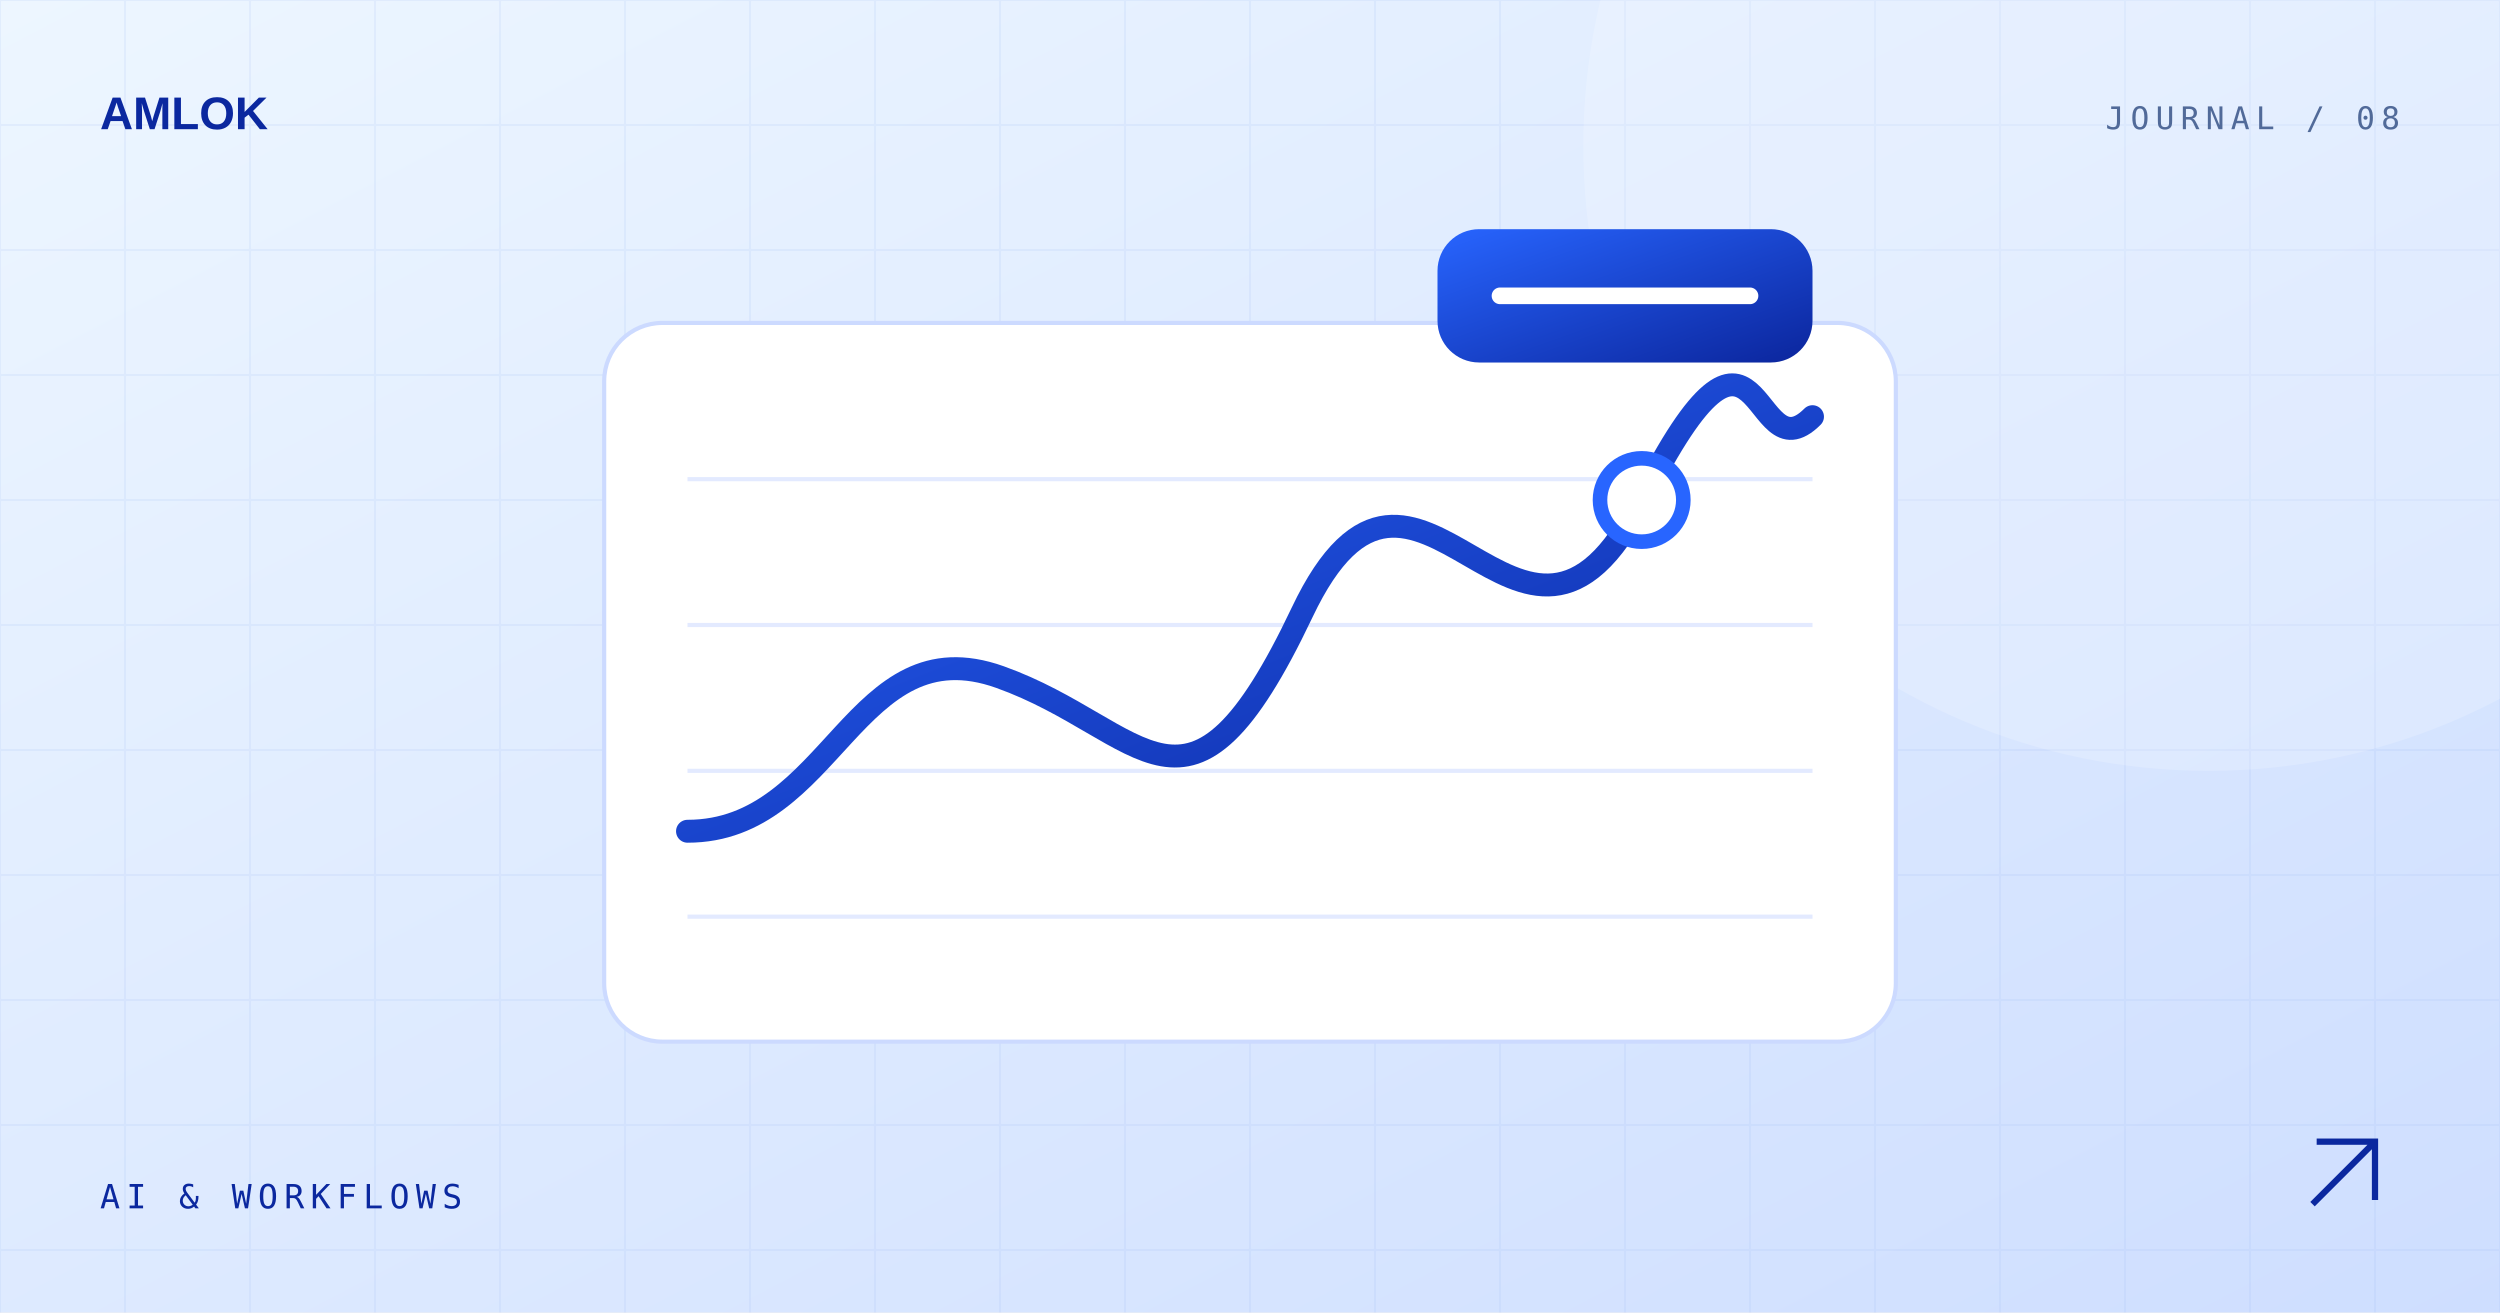
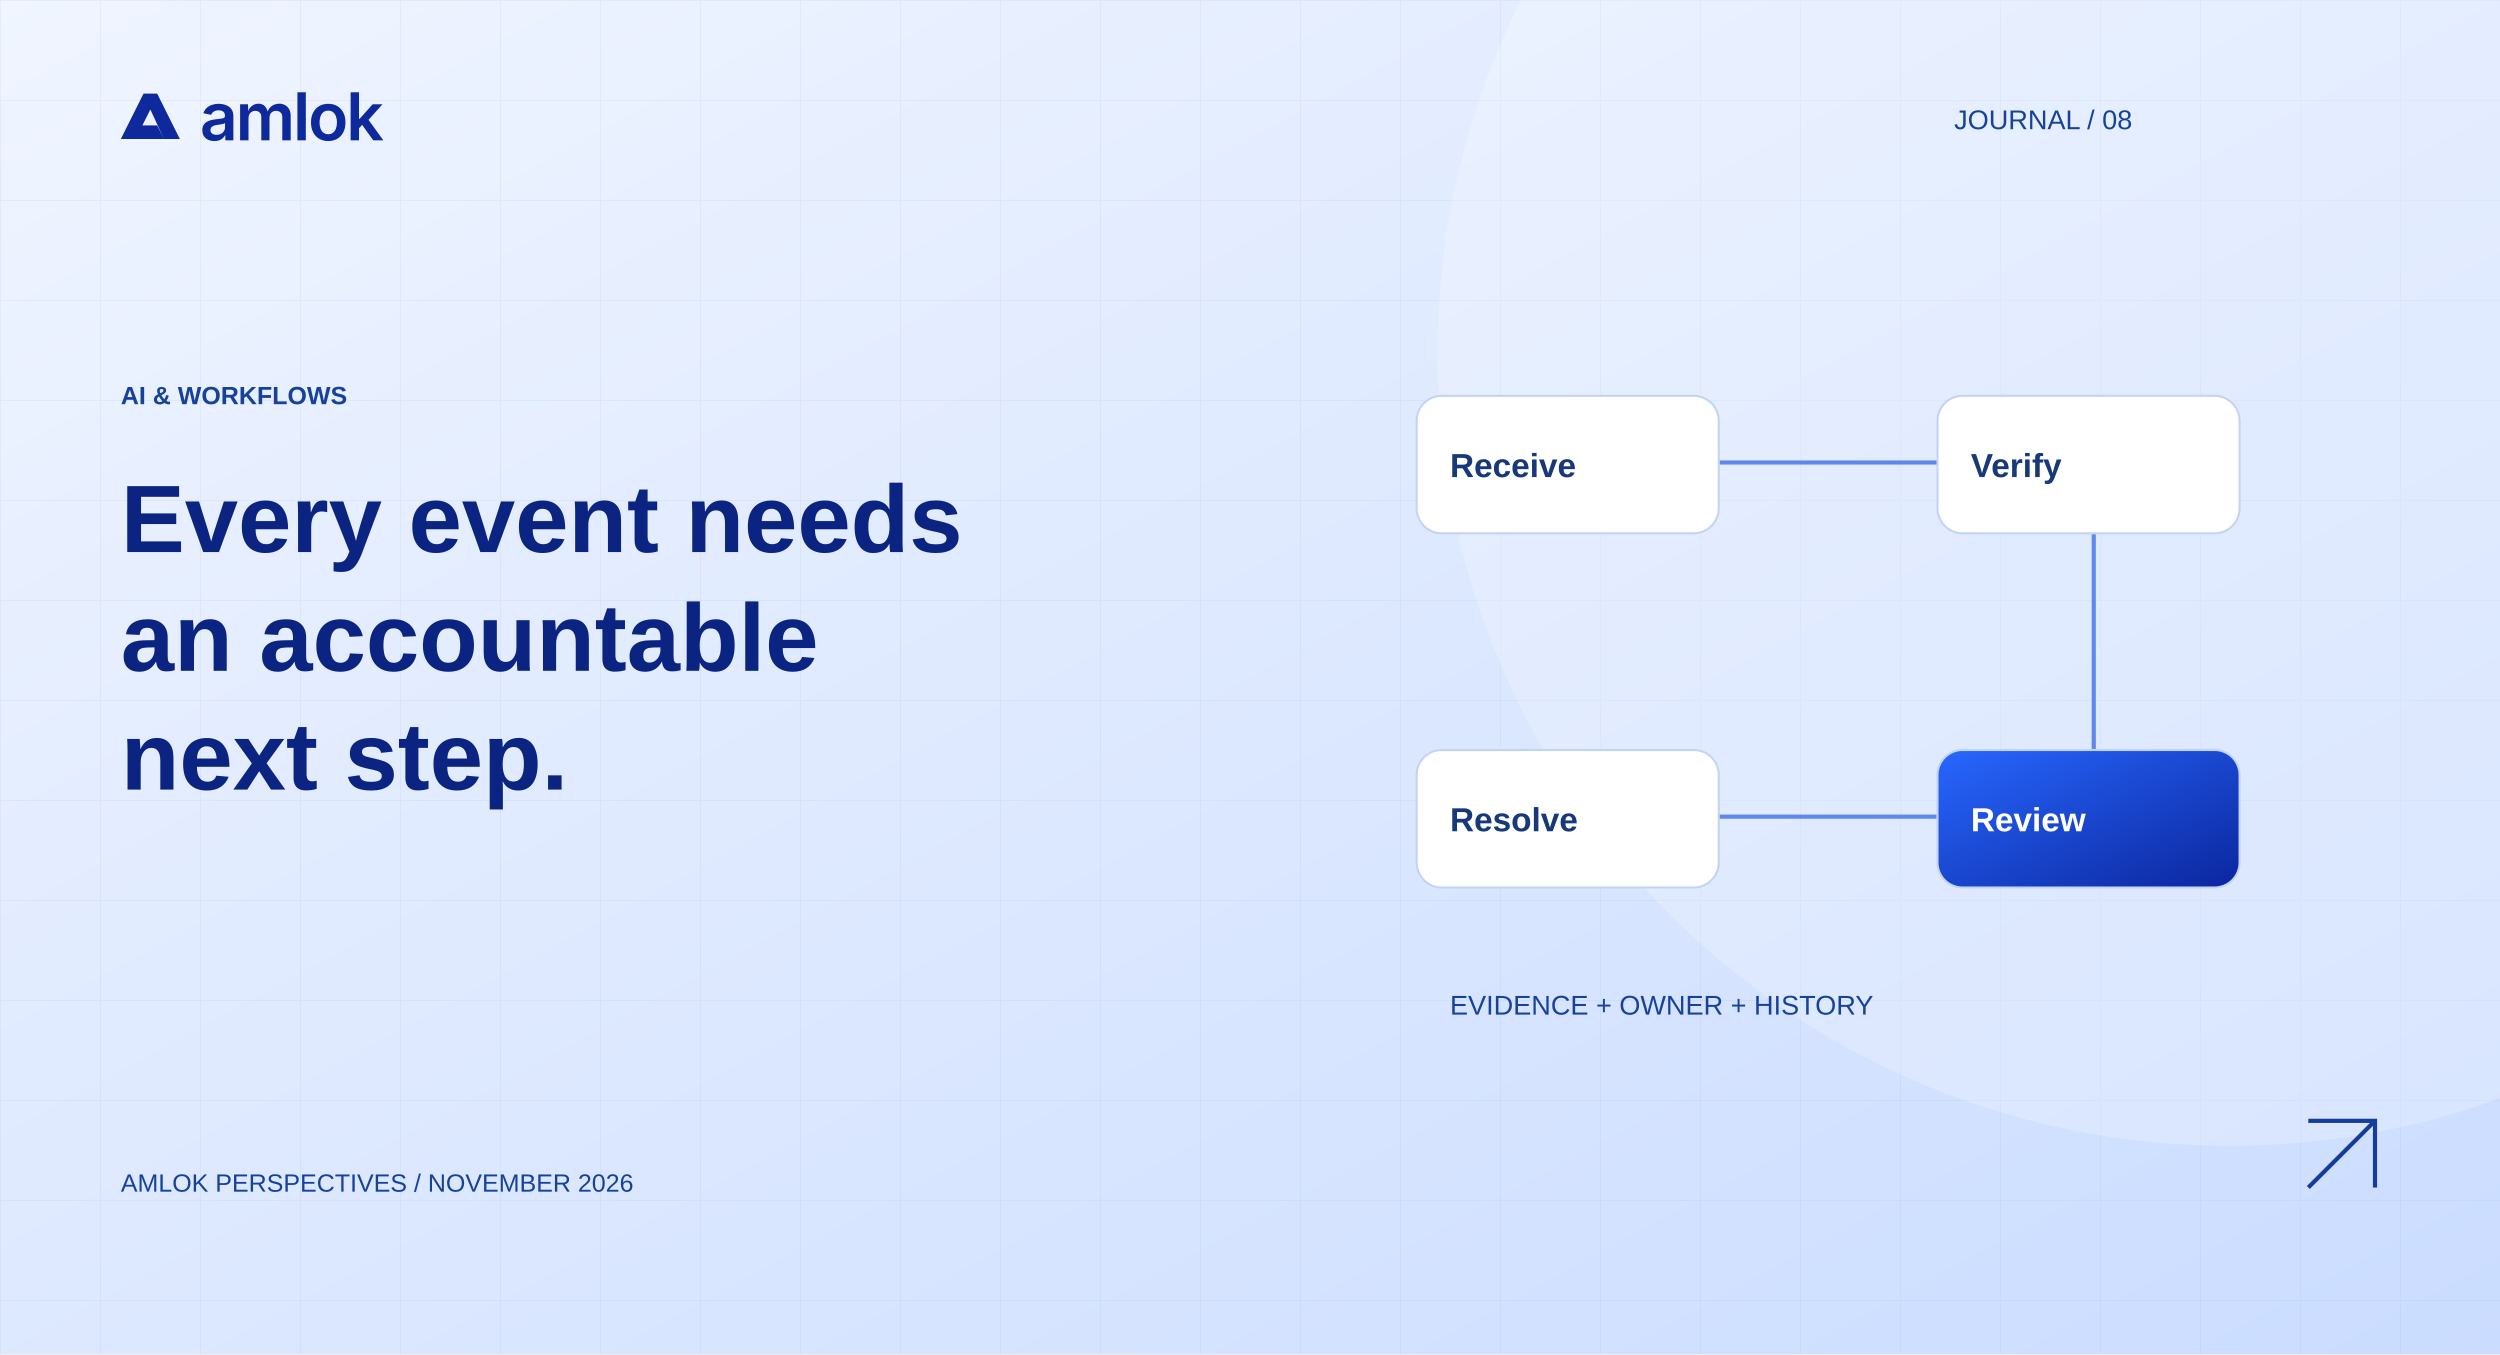
- <svg xmlns="http://www.w3.org/2000/svg" viewBox="0 0 1200 630">
+ <svg xmlns="http://www.w3.org/2000/svg" width="1200" height="650" viewBox="0 0 1200 650">
  <defs>
    <linearGradient id="bg" x2="1" y2="1">
-       <stop stop-color="#edf6ff" />
-       <stop offset="1" stop-color="#cedeff" />
+       <stop stop-color="#f0f5ff" />
+       <stop offset="1" stop-color="#cadcff" />
    </linearGradient>
    <linearGradient id="blue" x2="1" y2="1">
-       <stop stop-color="#2865ff" />
-       <stop offset="1" stop-color="#0b259c" />
+       <stop stop-color="#2867ff" />
+       <stop offset="1" stop-color="#0b269e" />
    </linearGradient>
+     <pattern id="grid" width="48" height="48" patternUnits="userSpaceOnUse">
+       <path d="M48 0H0V48" fill="none" stroke="#8ba8e8" stroke-opacity=".12" />
+     </pattern>
  </defs>
-   <rect width="1200" height="630" fill="url(#bg)" />
-   <g stroke="#93b0ed" opacity=".13">
-     <path d="M0 0V630" />
-     <path d="M60 0V630" />
-     <path d="M120 0V630" />
-     <path d="M180 0V630" />
-     <path d="M240 0V630" />
-     <path d="M300 0V630" />
-     <path d="M360 0V630" />
-     <path d="M420 0V630" />
-     <path d="M480 0V630" />
-     <path d="M540 0V630" />
-     <path d="M600 0V630" />
-     <path d="M660 0V630" />
-     <path d="M720 0V630" />
-     <path d="M780 0V630" />
-     <path d="M840 0V630" />
-     <path d="M900 0V630" />
-     <path d="M960 0V630" />
-     <path d="M1020 0V630" />
-     <path d="M1080 0V630" />
-     <path d="M1140 0V630" />
-     <path d="M1200 0V630" />
-     <path d="M0 0H1200" />
-     <path d="M0 60H1200" />
-     <path d="M0 120H1200" />
-     <path d="M0 180H1200" />
-     <path d="M0 240H1200" />
-     <path d="M0 300H1200" />
-     <path d="M0 360H1200" />
-     <path d="M0 420H1200" />
-     <path d="M0 480H1200" />
-     <path d="M0 540H1200" />
-     <path d="M0 600H1200" />
-   </g>
-   <circle cx="1060" cy="70" r="300" fill="#fff" opacity=".18" />
-   <rect x="290" y="155" width="620" height="345" rx="28" fill="white" stroke="#ccdaff" stroke-width="2" />
-   <path d="M330 230H870" stroke="#e3eaff" stroke-width="2" />
-   <path d="M330 300H870" stroke="#e3eaff" stroke-width="2" />
-   <path d="M330 370H870" stroke="#e3eaff" stroke-width="2" />
-   <path d="M330 440H870" stroke="#e3eaff" stroke-width="2" />
-   <path d="M330 399C400 399 410 300 480 325S570 410 625 294S730 355 788 240S840 230 870 200" fill="none" stroke="url(#blue)" stroke-width="11" stroke-linecap="round" />
-   <circle cx="788" cy="240" r="20" fill="#fff" stroke="#2865ff" stroke-width="7" />
-   <rect x="690" y="110" width="180" height="64" rx="20" fill="url(#blue)" />
-   <path d="M720 142H840" stroke="white" stroke-width="8" stroke-linecap="round" />
-   <text x="48" y="62" fill="#0b289f" font-family="Arial,sans-serif" font-size="22" font-weight="700">AMLOK</text>
-   <text x="1152" y="62" text-anchor="end" fill="#516a99" font-family="monospace" font-size="15" letter-spacing="3">JOURNAL / 08</text>
-   <text x="48" y="580" fill="#0b289f" font-family="monospace" font-size="16" letter-spacing="3">AI &amp; WORKFLOWS</text>
-   <path d="M1110 578l30-30m-28 0h28v28" fill="none" stroke="#0b289f" stroke-width="3" />
+   <rect width="1200" height="650" fill="url(#bg)" />
+   <rect width="1200" height="650" fill="url(#grid)" />
+   <circle cx="1070" cy="170" r="380" fill="#fff" opacity=".22" />
+   <svg x="58" y="44" width="126" height="24" viewBox="4.125 17.449 158.973 29.553" fill="#0d299c">
+     <path transform="translate(0 10) scale(1.375)" d="M3 26 13 6h6l10 20h-7L16 13l-3.5 7H19l3 6H3Z" />
+     <path d="M60.798 47.002Q58.721 47.002 57.06 46.253Q55.398 45.503 54.438 44.034Q53.477 42.566 53.477 40.41Q53.477 38.563 54.17 37.356Q54.863 36.149 56.05 35.426Q57.238 34.703 58.724 34.332Q60.21 33.962 61.797 33.795Q63.708 33.583 64.893 33.425Q66.077 33.267 66.638 32.918Q67.198 32.568 67.198 31.83V31.727Q67.198 30.648 66.764 29.902Q66.33 29.155 65.484 28.756Q64.637 28.357 63.387 28.357Q62.12 28.357 61.19 28.747Q60.259 29.137 59.671 29.76Q59.084 30.384 58.809 31.11L54.102 30.145Q54.752 28.209 56.1 26.948Q57.448 25.688 59.318 25.065Q61.188 24.441 63.367 24.441Q64.904 24.441 66.476 24.807Q68.048 25.173 69.361 26.024Q70.674 26.876 71.475 28.325Q72.275 29.773 72.275 31.952V46.551H67.419V43.54H67.213Q66.736 44.47 65.877 45.26Q65.018 46.049 63.759 46.526Q62.499 47.002 60.798 47.002ZM62.1 43.229Q63.673 43.229 64.821 42.608Q65.968 41.987 66.597 40.956Q67.227 39.925 67.227 38.716V36.132Q66.977 36.337 66.388 36.51Q65.798 36.684 65.061 36.819Q64.323 36.954 63.615 37.051Q62.908 37.148 62.414 37.213Q61.271 37.362 60.357 37.722Q59.444 38.082 58.92 38.716Q58.397 39.35 58.397 40.354Q58.397 41.297 58.877 41.936Q59.358 42.574 60.191 42.902Q61.023 43.229 62.1 43.229Z" />
+     <path d="M76.361 46.551V24.715H81.129L81.324 29.963H80.952Q81.43 28.024 82.414 26.792Q83.398 25.559 84.718 24.963Q86.038 24.366 87.48 24.366Q89.841 24.366 91.298 25.852Q92.755 27.338 93.354 30.213H92.744Q93.198 28.263 94.283 26.963Q95.367 25.662 96.863 25.014Q98.359 24.366 100.055 24.366Q102.019 24.366 103.589 25.222Q105.159 26.077 106.072 27.734Q106.986 29.391 106.986 31.824V46.551H101.909V32.604Q101.909 30.578 100.799 29.636Q99.689 28.694 98.128 28.694Q96.902 28.694 96.007 29.222Q95.111 29.749 94.63 30.679Q94.148 31.609 94.148 32.841V46.551H89.198V32.379Q89.198 30.703 88.163 29.699Q87.128 28.694 85.505 28.694Q84.397 28.694 83.467 29.209Q82.537 29.724 81.987 30.717Q81.437 31.709 81.437 33.166V46.551Z" />
+     <path d="M116.153 17.449V46.551H111.077V17.449Z" />
+     <path d="M129.723 46.991Q126.543 46.991 124.198 45.582Q121.852 44.172 120.571 41.636Q119.289 39.101 119.289 35.741Q119.289 32.345 120.571 29.803Q121.852 27.261 124.198 25.851Q126.543 24.441 129.723 24.441Q132.915 24.441 135.259 25.851Q137.604 27.261 138.886 29.803Q140.167 32.345 140.167 35.741Q140.167 39.101 138.886 41.636Q137.604 44.172 135.259 45.582Q132.915 46.991 129.723 46.991ZM129.723 42.87Q131.501 42.87 132.677 41.913Q133.853 40.955 134.431 39.335Q135.009 37.714 135.009 35.727Q135.009 33.721 134.431 32.098Q133.853 30.476 132.677 29.519Q131.501 28.563 129.723 28.563Q127.95 28.563 126.783 29.519Q125.616 30.476 125.037 32.092Q124.459 33.709 124.459 35.727Q124.459 37.714 125.037 39.335Q125.616 40.955 126.783 41.913Q127.95 42.87 129.723 42.87Z" />
+     <path d="M147.944 39.669V33.521H148.751L156.624 24.715H162.59L152.935 35.473H151.884ZM143.301 46.551V17.449H148.377V46.551ZM156.99 46.551 149.84 36.605 153.282 33.007 163.098 46.551Z" />
+   </svg>
+   <text x="938" y="62" font-family="Arial,sans-serif" font-size="13" fill="#17429c" font-weight="400">JOURNAL / 08</text>
+   <text x="58" y="194" font-family="Arial,sans-serif" font-size="12" fill="#17429c" font-weight="600">AI &amp; WORKFLOWS</text>
+   <text x="58" y="265" font-family="Arial,sans-serif" font-size="46" fill="#0b2482" font-weight="600">Every event needs</text>
+   <text x="58" y="322" font-family="Arial,sans-serif" font-size="46" fill="#0b2482" font-weight="600">an accountable</text>
+   <text x="58" y="379" font-family="Arial,sans-serif" font-size="46" fill="#0b2482" font-weight="600">next step.</text>
+   <text x="58" y="572" font-family="Arial,sans-serif" font-size="12" fill="#17429c" font-weight="400">AMLOK PERSPECTIVES / NOVEMBER 2026</text>
+   <path d="M765 222L1005 222" stroke="#5e89eb" stroke-width="2" fill="none" />
+   <path d="M1005 222L1005 392" stroke="#5e89eb" stroke-width="2" fill="none" />
+   <path d="M1005 392L765 392" stroke="#5e89eb" stroke-width="2" fill="none" />
+   <rect x="680" y="190" width="145" height="66" rx="12" fill="#fff" stroke="#c3d4f3" />
+   <text x="696" y="229" font-family="Arial,sans-serif" font-size="16" fill="#173879" font-weight="600">Receive</text>
+   <rect x="930" y="190" width="145" height="66" rx="12" fill="#fff" stroke="#c3d4f3" />
+   <text x="946" y="229" font-family="Arial,sans-serif" font-size="16" fill="#173879" font-weight="600">Verify</text>
+   <rect x="930" y="360" width="145" height="66" rx="12" fill="url(#blue)" stroke="#c3d4f3" />
+   <text x="946" y="399" font-family="Arial,sans-serif" font-size="16" fill="#fff" font-weight="600">Review</text>
+   <rect x="680" y="360" width="145" height="66" rx="12" fill="#fff" stroke="#c3d4f3" />
+   <text x="696" y="399" font-family="Arial,sans-serif" font-size="16" fill="#173879" font-weight="600">Resolve</text>
+   <text x="696" y="487" font-family="Arial,sans-serif" font-size="13" fill="#17429c" font-weight="400">EVIDENCE + OWNER + HISTORY</text>
+   <path d="M1108 570L1140 538M1108 538H1140V570" stroke="#153b9c" fill="none" stroke-width="2" />
</svg>
